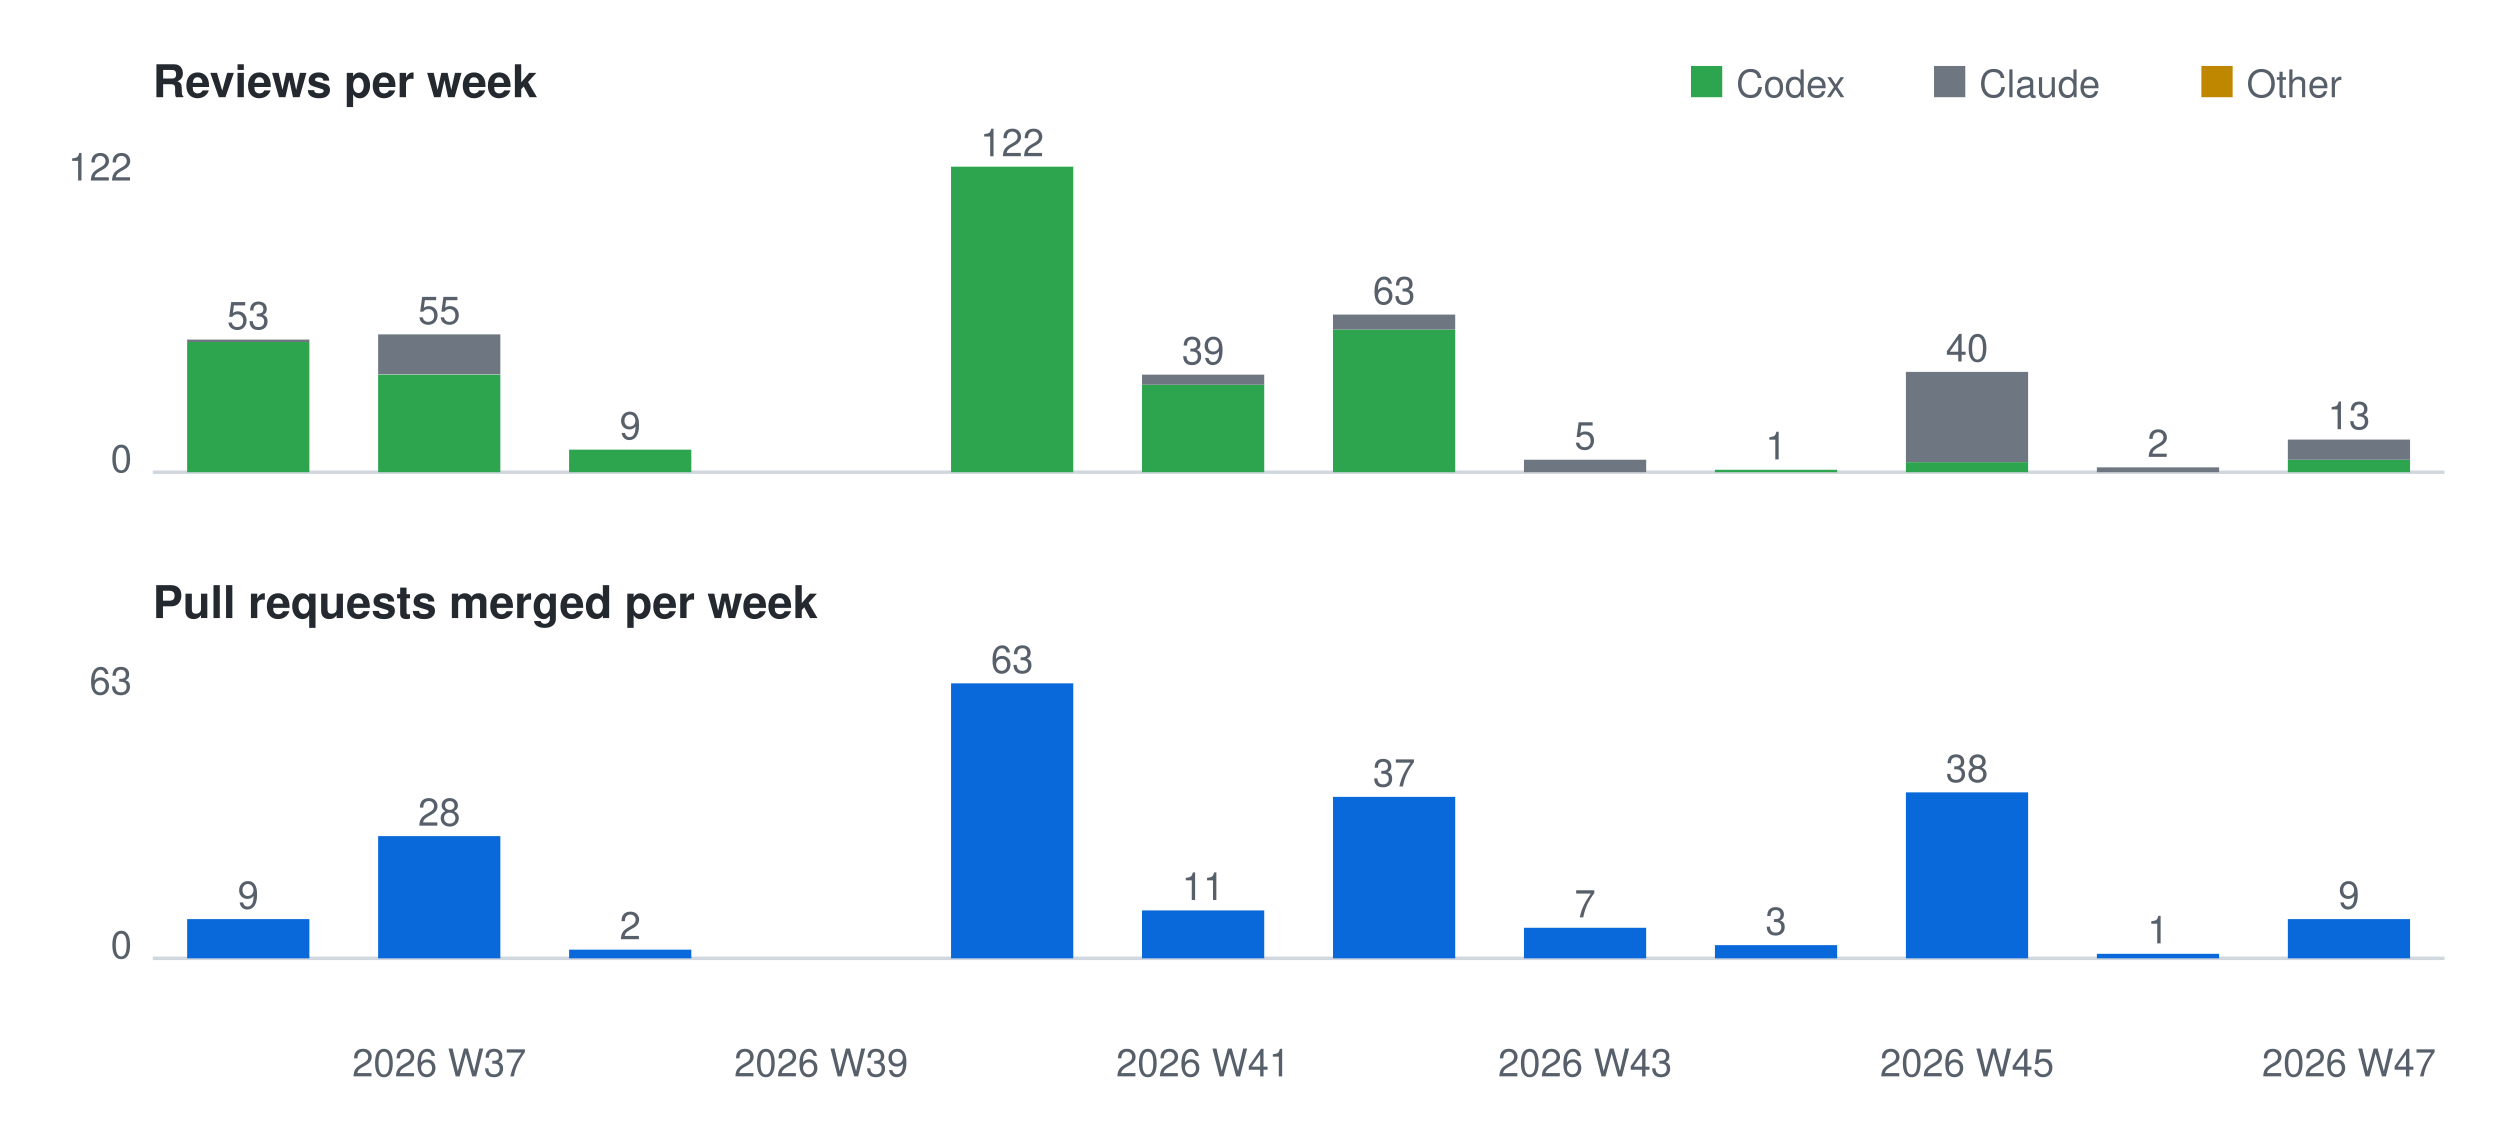
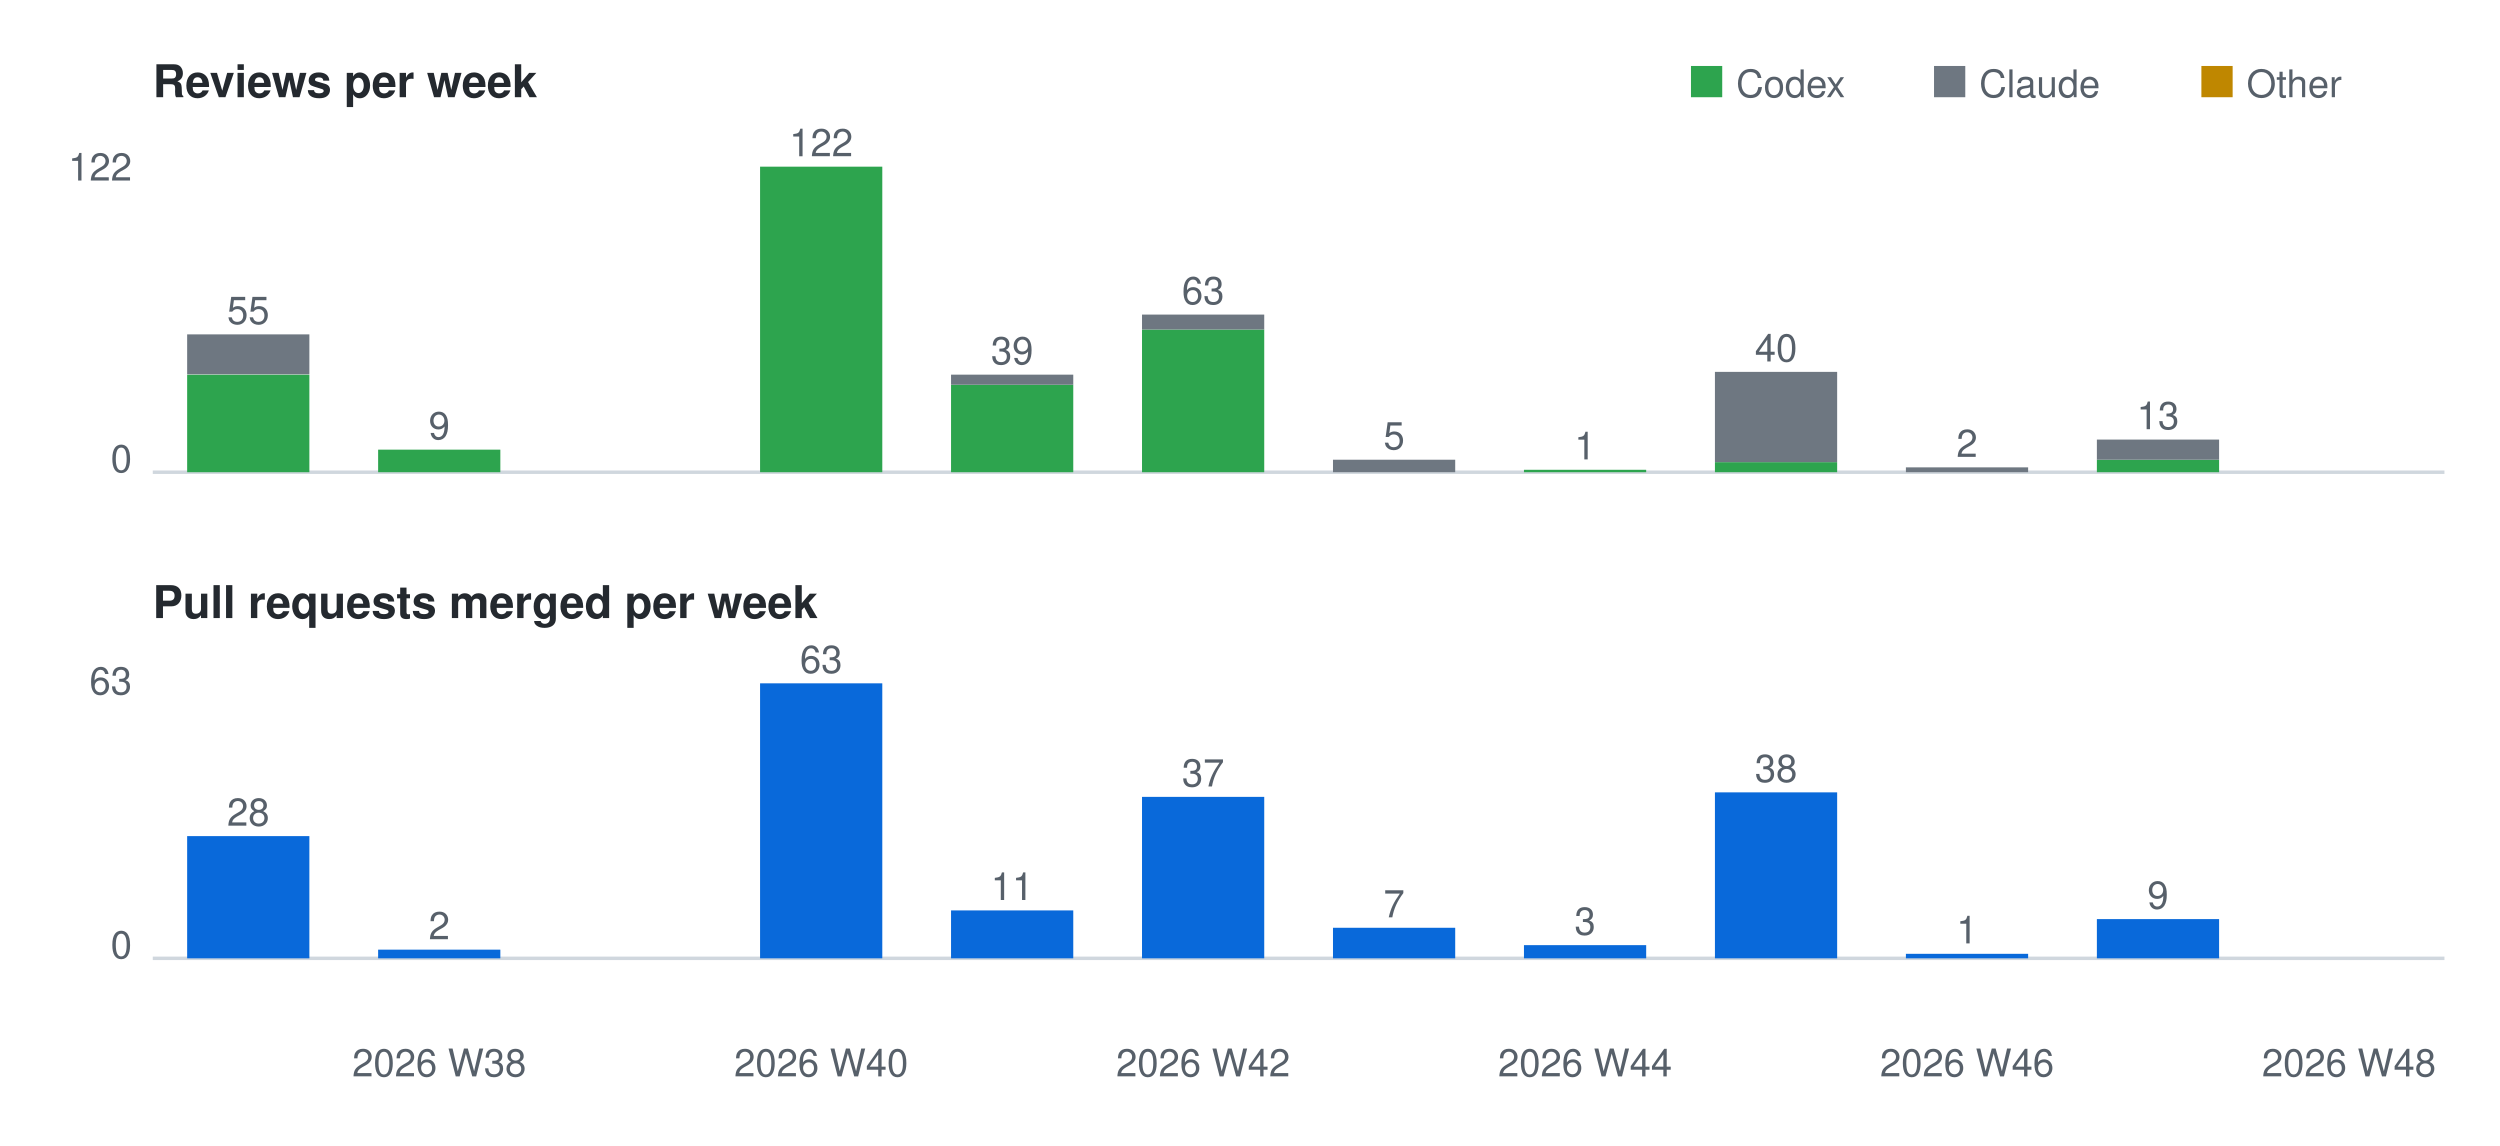
<svg xmlns="http://www.w3.org/2000/svg" width="720" height="330" viewBox="0 0 720 330" role="img" aria-label="Weekly reviews and merged pull requests">
  <style>text{font:11px -apple-system,Segoe UI,Helvetica,Arial,sans-serif;fill:#57606a}.t{font-size:13px;font-weight:600;fill:#24292f}.g{stroke:#d0d7de}.c{fill:#2da44e}.l{fill:#6e7781}.o{fill:#bf8700}.m{fill:#0969da}@media (prefers-color-scheme:dark){text{fill:#8b949e}.t{fill:#e6edf3}.g{stroke:#30363d}.c{fill:#3fb950}.l{fill:#8b949e}.o{fill:#d29922}.m{fill:#58a6ff}}</style>
  <text class="t" x="44" y="28">Reviews per week</text>
  <line class="g" x1="44" y1="136" x2="704" y2="136" />
  <text x="38" y="52" text-anchor="end">122</text>
  <text x="38" y="136" text-anchor="end">0</text>
-   <rect class="c" x="53.9" y="98.5" width="35.2" height="37.5" />
-   <rect class="l" x="53.9" y="97.8" width="35.2" height="0.7" />
-   <text x="71.5" y="94.8" text-anchor="middle">53</text>
-   <rect class="c" x="108.9" y="107.9" width="35.2" height="28.1" />
-   <rect class="l" x="108.9" y="96.3" width="35.2" height="11.5" />
-   <text x="126.5" y="93.3" text-anchor="middle">55</text>
-   <rect class="c" x="163.9" y="129.5" width="35.2" height="6.5" />
-   <text x="181.5" y="126.5" text-anchor="middle">9</text>
-   <rect class="c" x="273.9" y="48.0" width="35.2" height="88.0" />
-   <text x="291.5" y="45.0" text-anchor="middle">122</text>
-   <rect class="c" x="328.9" y="110.8" width="35.2" height="25.2" />
-   <rect class="l" x="328.9" y="107.9" width="35.2" height="2.9" />
-   <text x="346.5" y="104.9" text-anchor="middle">39</text>
-   <rect class="c" x="383.9" y="94.9" width="35.2" height="41.1" />
-   <rect class="l" x="383.9" y="90.6" width="35.2" height="4.3" />
-   <text x="401.5" y="87.6" text-anchor="middle">63</text>
-   <rect class="l" x="438.9" y="132.4" width="35.2" height="3.6" />
-   <text x="456.5" y="129.4" text-anchor="middle">5</text>
-   <rect class="c" x="493.9" y="135.3" width="35.2" height="0.7" />
-   <text x="511.5" y="132.3" text-anchor="middle">1</text>
-   <rect class="c" x="548.9" y="133.1" width="35.2" height="2.9" />
-   <rect class="l" x="548.9" y="107.1" width="35.2" height="26.0" />
-   <text x="566.5" y="104.1" text-anchor="middle">40</text>
-   <rect class="l" x="603.9" y="134.6" width="35.2" height="1.4" />
-   <text x="621.5" y="131.6" text-anchor="middle">2</text>
-   <rect class="c" x="658.9" y="132.4" width="35.2" height="3.6" />
-   <rect class="l" x="658.9" y="126.6" width="35.2" height="5.8" />
-   <text x="676.5" y="123.6" text-anchor="middle">13</text>
+   <rect class="c" x="53.9" y="107.9" width="35.2" height="28.1" />
+   <rect class="l" x="53.9" y="96.3" width="35.2" height="11.5" />
+   <text x="71.5" y="93.3" text-anchor="middle">55</text>
+   <rect class="c" x="108.9" y="129.5" width="35.2" height="6.5" />
+   <text x="126.5" y="126.5" text-anchor="middle">9</text>
+   <rect class="c" x="218.9" y="48.0" width="35.2" height="88.0" />
+   <text x="236.5" y="45.0" text-anchor="middle">122</text>
+   <rect class="c" x="273.9" y="110.8" width="35.2" height="25.2" />
+   <rect class="l" x="273.9" y="107.9" width="35.2" height="2.9" />
+   <text x="291.5" y="104.9" text-anchor="middle">39</text>
+   <rect class="c" x="328.9" y="94.9" width="35.2" height="41.1" />
+   <rect class="l" x="328.9" y="90.6" width="35.2" height="4.3" />
+   <text x="346.5" y="87.6" text-anchor="middle">63</text>
+   <rect class="l" x="383.9" y="132.4" width="35.2" height="3.6" />
+   <text x="401.5" y="129.4" text-anchor="middle">5</text>
+   <rect class="c" x="438.9" y="135.3" width="35.2" height="0.7" />
+   <text x="456.5" y="132.3" text-anchor="middle">1</text>
+   <rect class="c" x="493.9" y="133.1" width="35.2" height="2.9" />
+   <rect class="l" x="493.9" y="107.1" width="35.2" height="26.0" />
+   <text x="511.5" y="104.1" text-anchor="middle">40</text>
+   <rect class="l" x="548.9" y="134.6" width="35.2" height="1.4" />
+   <text x="566.5" y="131.6" text-anchor="middle">2</text>
+   <rect class="c" x="603.9" y="132.4" width="35.2" height="3.6" />
+   <rect class="l" x="603.9" y="126.6" width="35.2" height="5.8" />
+   <text x="621.5" y="123.6" text-anchor="middle">13</text>
  <rect class="o" x="634" y="19" width="9" height="9" />
  <text x="647" y="28">Other</text>
  <rect class="l" x="557" y="19" width="9" height="9" />
  <text x="570" y="28">Claude</text>
  <rect class="c" x="487" y="19" width="9" height="9" />
  <text x="500" y="28">Codex</text>
  <text class="t" x="44" y="178">Pull requests merged per week</text>
  <line class="g" x1="44" y1="276" x2="704" y2="276" />
  <text x="38" y="200" text-anchor="end">63</text>
  <text x="38" y="276" text-anchor="end">0</text>
-   <rect class="m" x="53.9" y="264.7" width="35.2" height="11.3" />
-   <text x="71.5" y="261.7" text-anchor="middle">9</text>
-   <rect class="m" x="108.9" y="240.8" width="35.2" height="35.2" />
-   <text x="126.5" y="237.8" text-anchor="middle">28</text>
-   <rect class="m" x="163.9" y="273.5" width="35.2" height="2.5" />
-   <text x="181.5" y="270.5" text-anchor="middle">2</text>
-   <rect class="m" x="273.9" y="196.8" width="35.2" height="79.2" />
-   <text x="291.5" y="193.8" text-anchor="middle">63</text>
-   <rect class="m" x="328.9" y="262.2" width="35.2" height="13.8" />
-   <text x="346.5" y="259.2" text-anchor="middle">11</text>
-   <rect class="m" x="383.9" y="229.5" width="35.2" height="46.5" />
-   <text x="401.5" y="226.5" text-anchor="middle">37</text>
-   <rect class="m" x="438.9" y="267.2" width="35.2" height="8.8" />
-   <text x="456.5" y="264.2" text-anchor="middle">7</text>
-   <rect class="m" x="493.9" y="272.2" width="35.2" height="3.8" />
-   <text x="511.5" y="269.2" text-anchor="middle">3</text>
-   <rect class="m" x="548.9" y="228.2" width="35.2" height="47.8" />
-   <text x="566.5" y="225.2" text-anchor="middle">38</text>
-   <rect class="m" x="603.9" y="274.7" width="35.2" height="1.3" />
-   <text x="621.5" y="271.7" text-anchor="middle">1</text>
-   <rect class="m" x="658.9" y="264.7" width="35.2" height="11.3" />
-   <text x="676.5" y="261.7" text-anchor="middle">9</text>
-   <text x="126.5" y="310" text-anchor="middle">2026 W37</text>
-   <text x="236.5" y="310" text-anchor="middle">2026 W39</text>
-   <text x="346.5" y="310" text-anchor="middle">2026 W41</text>
-   <text x="456.5" y="310" text-anchor="middle">2026 W43</text>
-   <text x="566.5" y="310" text-anchor="middle">2026 W45</text>
-   <text x="676.5" y="310" text-anchor="middle">2026 W47</text>
+   <rect class="m" x="53.9" y="240.8" width="35.2" height="35.2" />
+   <text x="71.5" y="237.8" text-anchor="middle">28</text>
+   <rect class="m" x="108.9" y="273.5" width="35.2" height="2.5" />
+   <text x="126.5" y="270.5" text-anchor="middle">2</text>
+   <rect class="m" x="218.9" y="196.8" width="35.2" height="79.2" />
+   <text x="236.5" y="193.8" text-anchor="middle">63</text>
+   <rect class="m" x="273.9" y="262.2" width="35.2" height="13.8" />
+   <text x="291.5" y="259.2" text-anchor="middle">11</text>
+   <rect class="m" x="328.9" y="229.5" width="35.2" height="46.5" />
+   <text x="346.5" y="226.5" text-anchor="middle">37</text>
+   <rect class="m" x="383.9" y="267.2" width="35.2" height="8.8" />
+   <text x="401.5" y="264.2" text-anchor="middle">7</text>
+   <rect class="m" x="438.9" y="272.2" width="35.2" height="3.8" />
+   <text x="456.5" y="269.2" text-anchor="middle">3</text>
+   <rect class="m" x="493.9" y="228.2" width="35.2" height="47.8" />
+   <text x="511.5" y="225.2" text-anchor="middle">38</text>
+   <rect class="m" x="548.9" y="274.7" width="35.2" height="1.3" />
+   <text x="566.5" y="271.7" text-anchor="middle">1</text>
+   <rect class="m" x="603.9" y="264.7" width="35.2" height="11.3" />
+   <text x="621.5" y="261.7" text-anchor="middle">9</text>
+   <text x="126.5" y="310" text-anchor="middle">2026 W38</text>
+   <text x="236.5" y="310" text-anchor="middle">2026 W40</text>
+   <text x="346.5" y="310" text-anchor="middle">2026 W42</text>
+   <text x="456.5" y="310" text-anchor="middle">2026 W44</text>
+   <text x="566.5" y="310" text-anchor="middle">2026 W46</text>
+   <text x="676.5" y="310" text-anchor="middle">2026 W48</text>
</svg>
